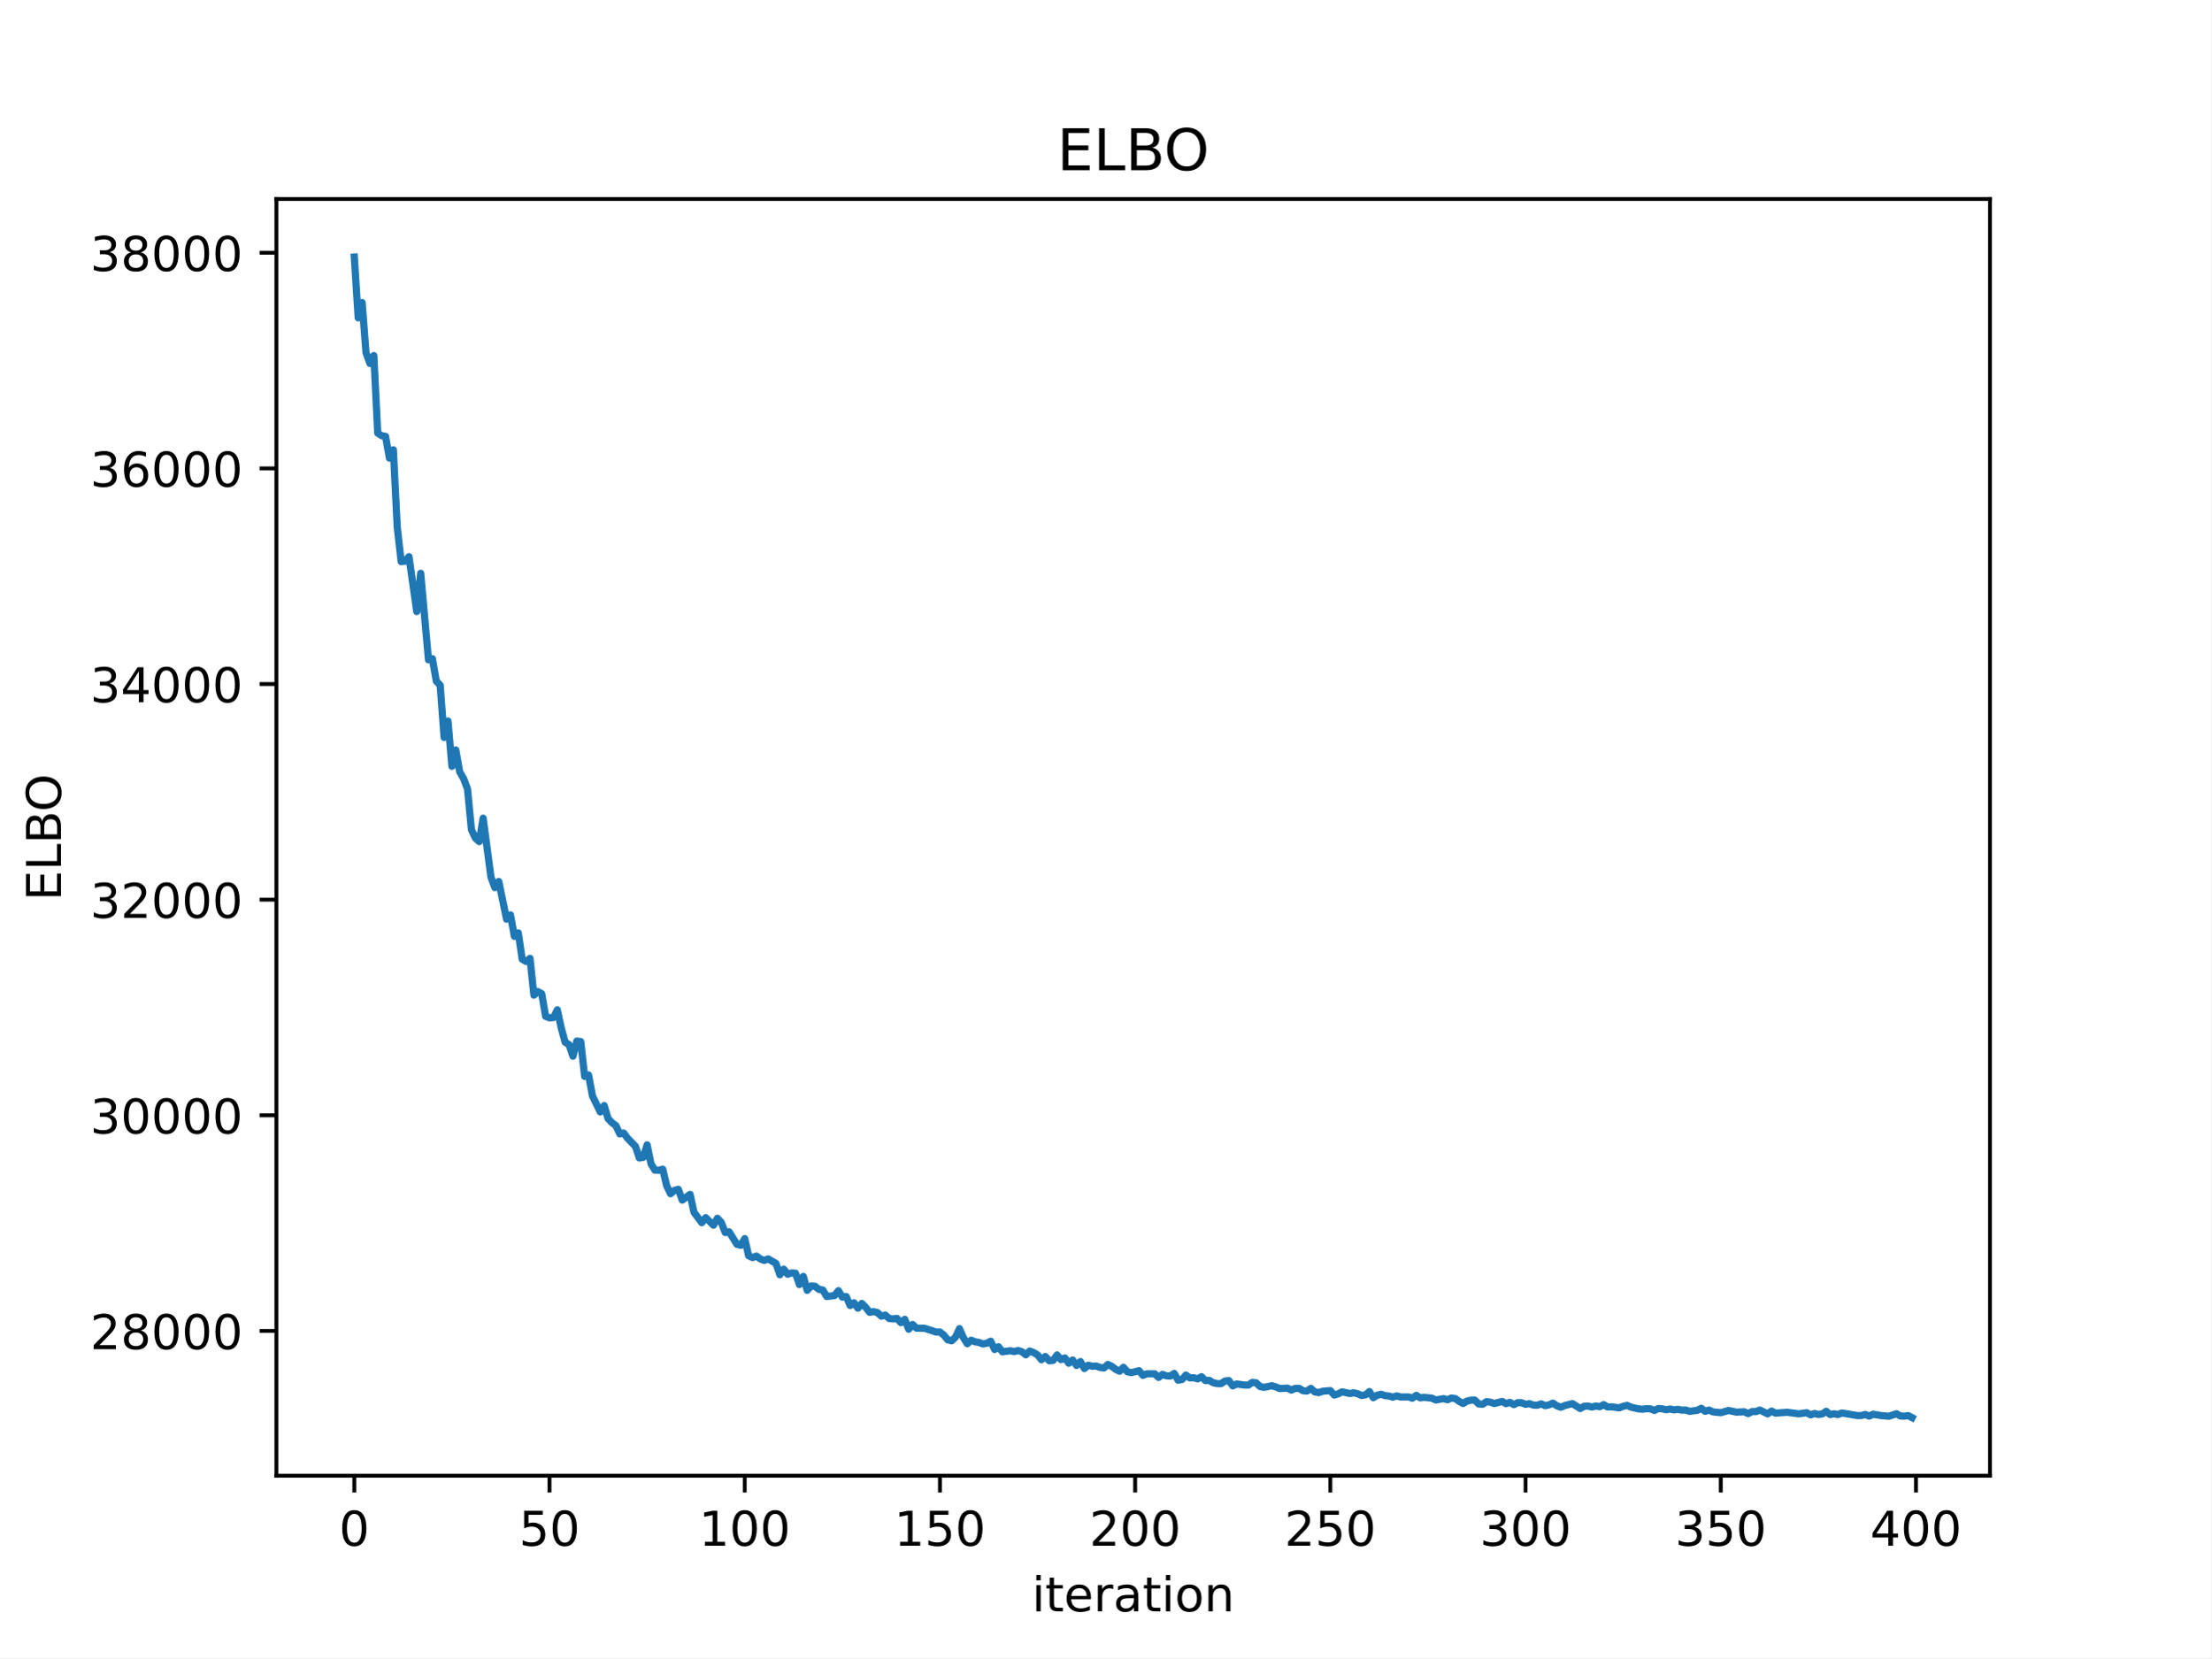
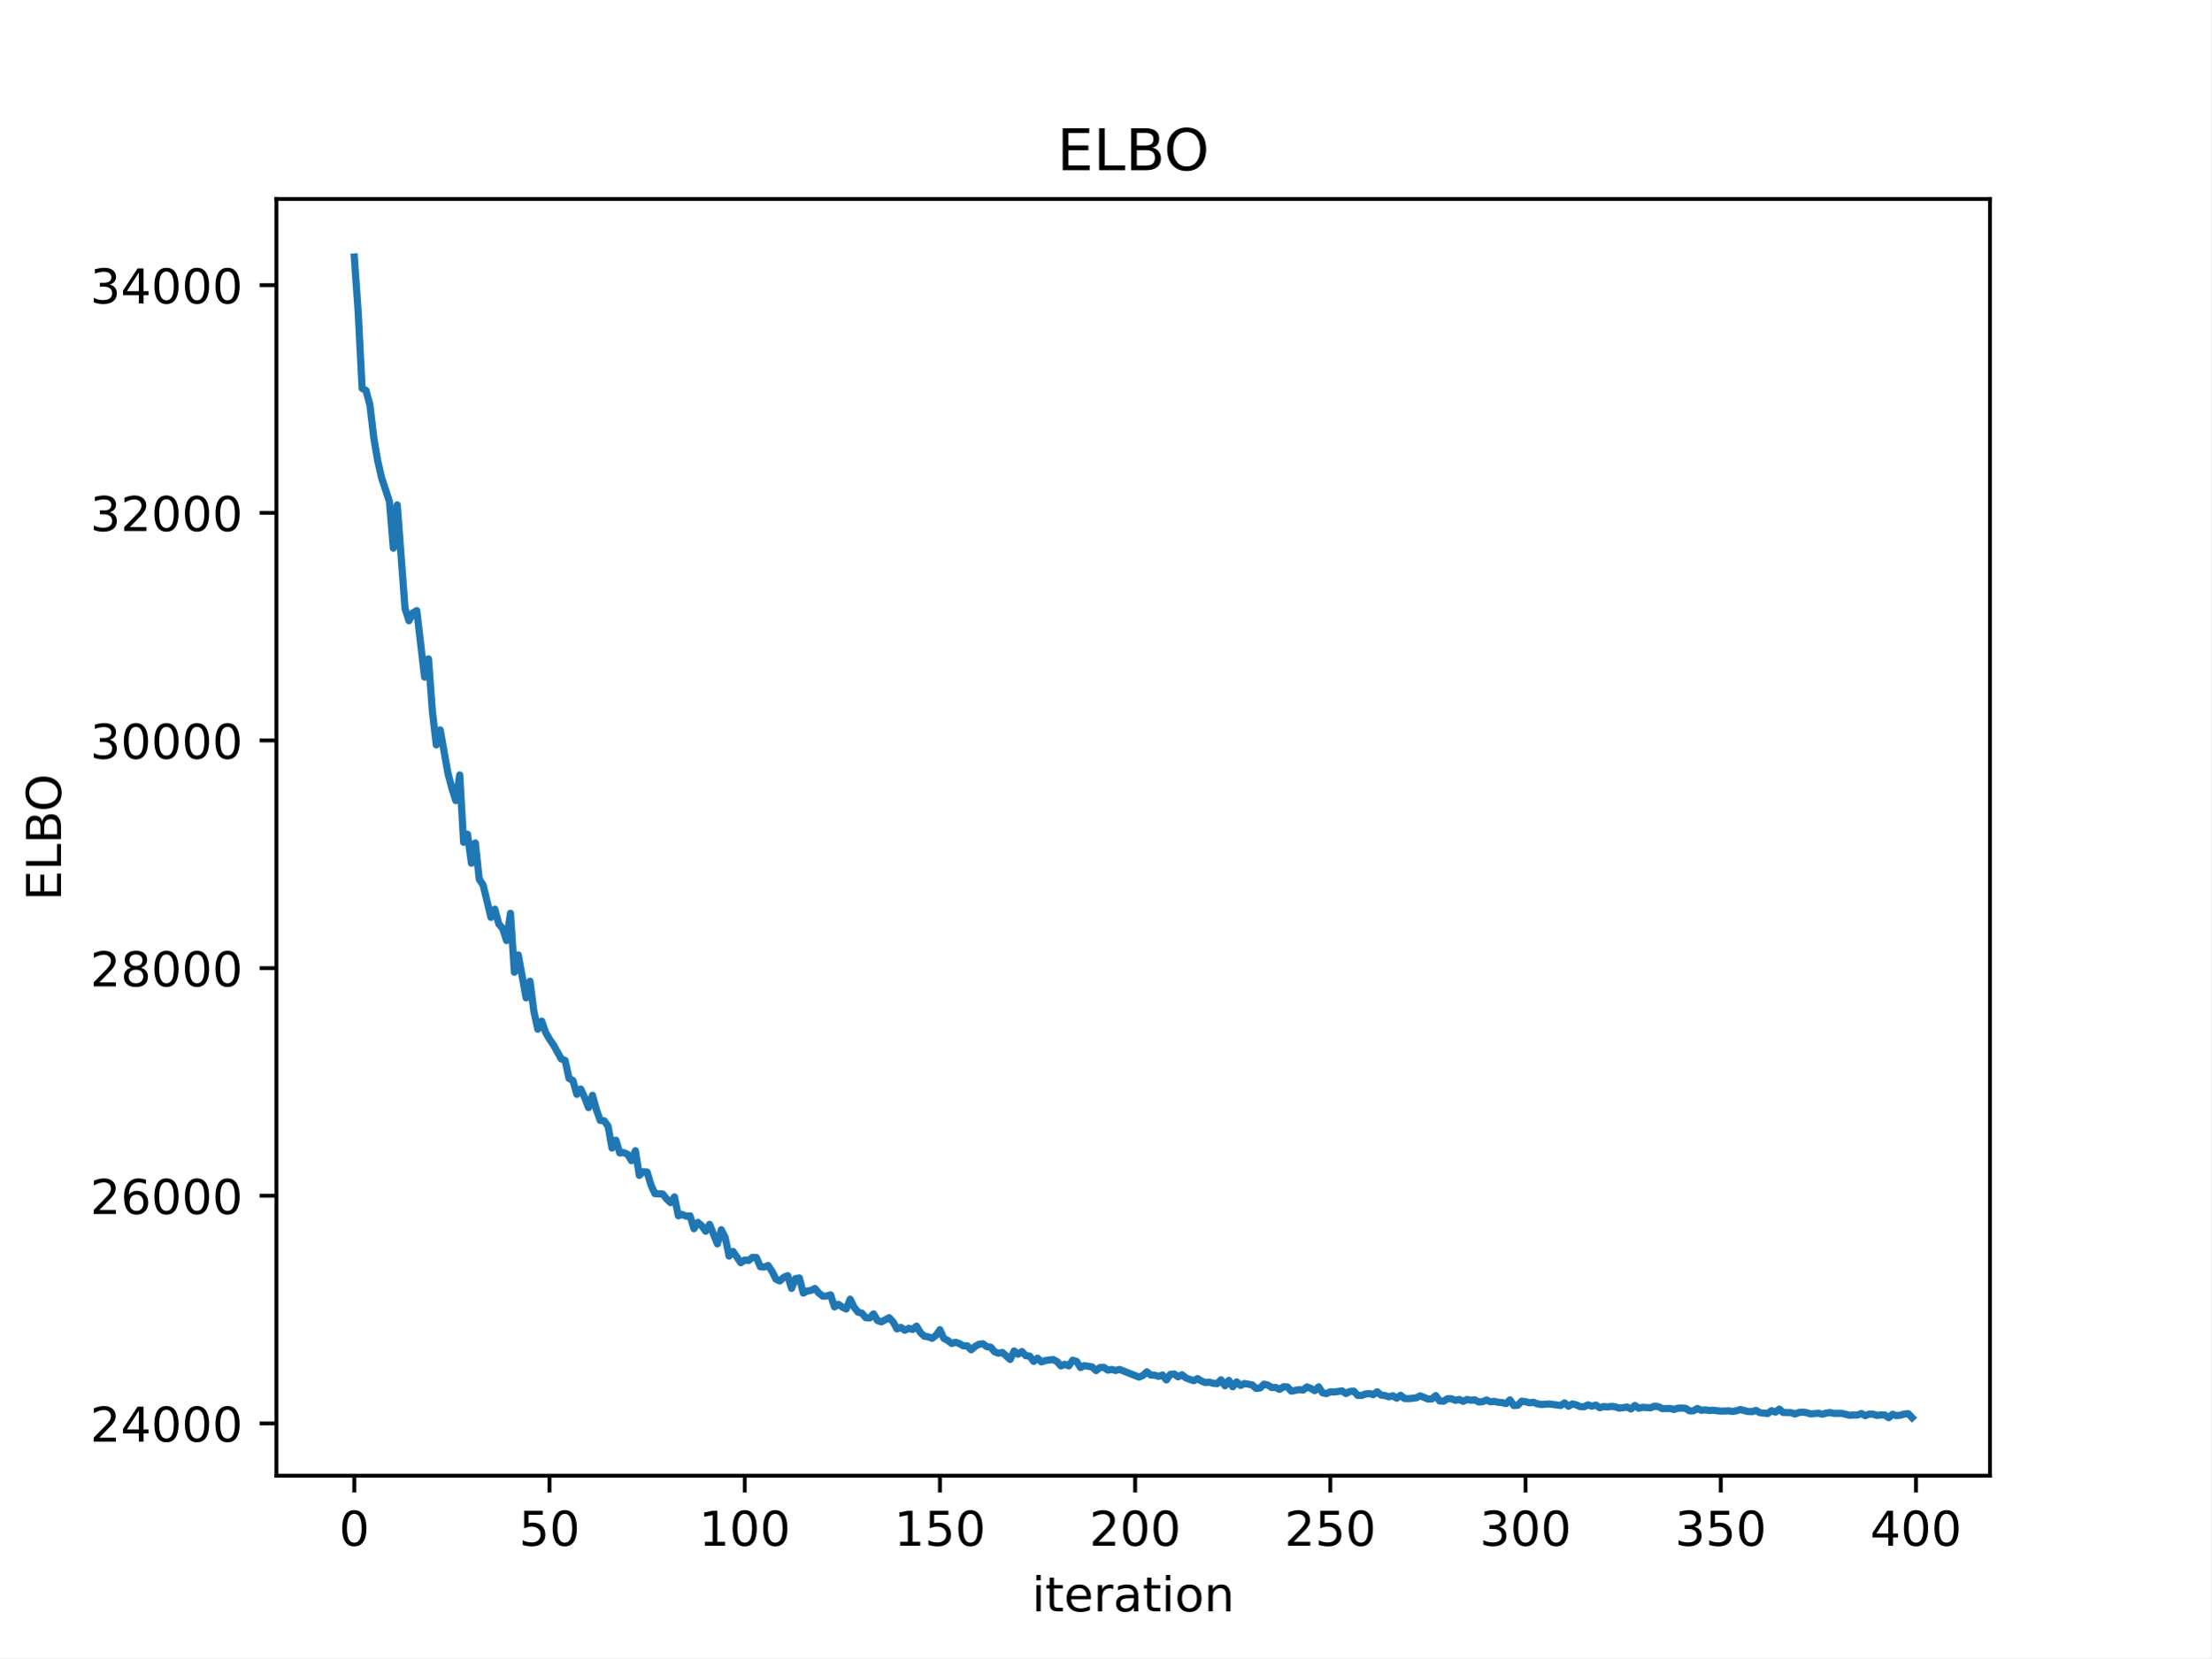
<svg xmlns="http://www.w3.org/2000/svg" xmlns:xlink="http://www.w3.org/1999/xlink" width="460.8pt" height="345.6pt" viewBox="0 0 460.8 345.6" version="1.1">
  <defs>
    <style type="text/css">*{stroke-linejoin: round; stroke-linecap: butt}</style>
  </defs>
  <g id="figure_1">
    <g id="patch_1">
      <path d="M 0 345.6  L 460.8 345.6  L 460.8 0  L 0 0  z " style="fill: #ffffff" />
    </g>
    <g id="axes_1">
      <g id="patch_2">
        <path d="M 57.6 307.584  L 414.72 307.584  L 414.72 41.472  L 57.6 41.472  z " style="fill: #ffffff" />
      </g>
      <g id="matplotlib.axis_1">
        <g id="xtick_1">
          <g id="line2d_1">
            <defs>
-               <path id="macbe45a320" d="M 0 0  L 0 3.5  " style="stroke: #000000; stroke-width: 0.8" />
+               <path id="m3b54e99e3d" d="M 0 0  L 0 3.5  " style="stroke: #000000; stroke-width: 0.8" />
            </defs>
            <g>
-               <use xlink:href="#macbe45a320" x="73.833" y="307.584" style="stroke: #000000; stroke-width: 0.8" />
+               <use xlink:href="#m3b54e99e3d" x="73.833" y="307.584" style="stroke: #000000; stroke-width: 0.8" />
            </g>
          </g>
          <g id="text_1">
            <g transform="translate(70.65148 322.1824) scale(0.1 -0.1)">
              <defs>
                <path id="DejaVuSans-30" d="M 2034 4250  Q 1547 4250 1301 3770  Q 1056 3291 1056 2328  Q 1056 1369 1301 889  Q 1547 409 2034 409  Q 2525 409 2770 889  Q 3016 1369 3016 2328  Q 3016 3291 2770 3770  Q 2525 4250 2034 4250  z M 2034 4750  Q 2819 4750 3233 4129  Q 3647 3509 3647 2328  Q 3647 1150 3233 529  Q 2819 -91 2034 -91  Q 1250 -91 836 529  Q 422 1150 422 2328  Q 422 3509 836 4129  Q 1250 4750 2034 4750  z " transform="scale(0.015625)" />
              </defs>
              <use xlink:href="#DejaVuSans-30" />
            </g>
          </g>
        </g>
        <g id="xtick_2">
          <g id="line2d_2">
            <g>
-               <use xlink:href="#macbe45a320" x="114.516" y="307.584" style="stroke: #000000; stroke-width: 0.8" />
+               <use xlink:href="#m3b54e99e3d" x="114.516" y="307.584" style="stroke: #000000; stroke-width: 0.8" />
            </g>
          </g>
          <g id="text_2">
            <g transform="translate(108.1538 322.1824) scale(0.1 -0.1)">
              <defs>
                <path id="DejaVuSans-35" d="M 691 4666  L 3169 4666  L 3169 4134  L 1269 4134  L 1269 2991  Q 1406 3038 1543 3061  Q 1681 3084 1819 3084  Q 2600 3084 3056 2656  Q 3513 2228 3513 1497  Q 3513 744 3044 326  Q 2575 -91 1722 -91  Q 1428 -91 1123 -41  Q 819 9 494 109  L 494 744  Q 775 591 1075 516  Q 1375 441 1709 441  Q 2250 441 2565 725  Q 2881 1009 2881 1497  Q 2881 1984 2565 2268  Q 2250 2553 1709 2553  Q 1456 2553 1204 2497  Q 953 2441 691 2322  L 691 4666  z " transform="scale(0.015625)" />
              </defs>
              <use xlink:href="#DejaVuSans-35" />
              <use xlink:href="#DejaVuSans-30" transform="translate(63.62305 0)" />
            </g>
          </g>
        </g>
        <g id="xtick_3">
          <g id="line2d_3">
            <g>
-               <use xlink:href="#macbe45a320" x="155.2" y="307.584" style="stroke: #000000; stroke-width: 0.8" />
+               <use xlink:href="#m3b54e99e3d" x="155.2" y="307.584" style="stroke: #000000; stroke-width: 0.8" />
            </g>
          </g>
          <g id="text_3">
            <g transform="translate(145.656 322.1824) scale(0.1 -0.1)">
              <defs>
                <path id="DejaVuSans-31" d="M 794 531  L 1825 531  L 1825 4091  L 703 3866  L 703 4441  L 1819 4666  L 2450 4666  L 2450 531  L 3481 531  L 3481 0  L 794 0  L 794 531  z " transform="scale(0.015625)" />
              </defs>
              <use xlink:href="#DejaVuSans-31" />
              <use xlink:href="#DejaVuSans-30" transform="translate(63.62305 0)" />
              <use xlink:href="#DejaVuSans-30" transform="translate(127.2461 0)" />
            </g>
          </g>
        </g>
        <g id="xtick_4">
          <g id="line2d_4">
            <g>
-               <use xlink:href="#macbe45a320" x="195.883" y="307.584" style="stroke: #000000; stroke-width: 0.8" />
+               <use xlink:href="#m3b54e99e3d" x="195.883" y="307.584" style="stroke: #000000; stroke-width: 0.8" />
            </g>
          </g>
          <g id="text_4">
            <g transform="translate(186.3396 322.1824) scale(0.1 -0.1)">
              <use xlink:href="#DejaVuSans-31" />
              <use xlink:href="#DejaVuSans-35" transform="translate(63.62305 0)" />
              <use xlink:href="#DejaVuSans-30" transform="translate(127.2461 0)" />
            </g>
          </g>
        </g>
        <g id="xtick_5">
          <g id="line2d_5">
            <g>
-               <use xlink:href="#macbe45a320" x="236.567" y="307.584" style="stroke: #000000; stroke-width: 0.8" />
+               <use xlink:href="#m3b54e99e3d" x="236.567" y="307.584" style="stroke: #000000; stroke-width: 0.8" />
            </g>
          </g>
          <g id="text_5">
            <g transform="translate(227.0231 322.1824) scale(0.1 -0.1)">
              <defs>
                <path id="DejaVuSans-32" d="M 1228 531  L 3431 531  L 3431 0  L 469 0  L 469 531  Q 828 903 1448 1529  Q 2069 2156 2228 2338  Q 2531 2678 2651 2914  Q 2772 3150 2772 3378  Q 2772 3750 2511 3984  Q 2250 4219 1831 4219  Q 1534 4219 1204 4116  Q 875 4013 500 3803  L 500 4441  Q 881 4594 1212 4672  Q 1544 4750 1819 4750  Q 2544 4750 2975 4387  Q 3406 4025 3406 3419  Q 3406 3131 3298 2873  Q 3191 2616 2906 2266  Q 2828 2175 2409 1742  Q 1991 1309 1228 531  z " transform="scale(0.015625)" />
              </defs>
              <use xlink:href="#DejaVuSans-32" />
              <use xlink:href="#DejaVuSans-30" transform="translate(63.62305 0)" />
              <use xlink:href="#DejaVuSans-30" transform="translate(127.2461 0)" />
            </g>
          </g>
        </g>
        <g id="xtick_6">
          <g id="line2d_6">
            <g>
-               <use xlink:href="#macbe45a320" x="277.25" y="307.584" style="stroke: #000000; stroke-width: 0.8" />
+               <use xlink:href="#m3b54e99e3d" x="277.25" y="307.584" style="stroke: #000000; stroke-width: 0.8" />
            </g>
          </g>
          <g id="text_6">
            <g transform="translate(267.7066 322.1824) scale(0.1 -0.1)">
              <use xlink:href="#DejaVuSans-32" />
              <use xlink:href="#DejaVuSans-35" transform="translate(63.62305 0)" />
              <use xlink:href="#DejaVuSans-30" transform="translate(127.2461 0)" />
            </g>
          </g>
        </g>
        <g id="xtick_7">
          <g id="line2d_7">
            <g>
-               <use xlink:href="#macbe45a320" x="317.934" y="307.584" style="stroke: #000000; stroke-width: 0.8" />
+               <use xlink:href="#m3b54e99e3d" x="317.934" y="307.584" style="stroke: #000000; stroke-width: 0.8" />
            </g>
          </g>
          <g id="text_7">
            <g transform="translate(308.3901 322.1824) scale(0.1 -0.1)">
              <defs>
                <path id="DejaVuSans-33" d="M 2597 2516  Q 3050 2419 3304 2112  Q 3559 1806 3559 1356  Q 3559 666 3084 287  Q 2609 -91 1734 -91  Q 1441 -91 1130 -33  Q 819 25 488 141  L 488 750  Q 750 597 1062 519  Q 1375 441 1716 441  Q 2309 441 2620 675  Q 2931 909 2931 1356  Q 2931 1769 2642 2001  Q 2353 2234 1838 2234  L 1294 2234  L 1294 2753  L 1863 2753  Q 2328 2753 2575 2939  Q 2822 3125 2822 3475  Q 2822 3834 2567 4026  Q 2313 4219 1838 4219  Q 1578 4219 1281 4162  Q 984 4106 628 3988  L 628 4550  Q 988 4650 1302 4700  Q 1616 4750 1894 4750  Q 2613 4750 3031 4423  Q 3450 4097 3450 3541  Q 3450 3153 3228 2886  Q 3006 2619 2597 2516  z " transform="scale(0.015625)" />
              </defs>
              <use xlink:href="#DejaVuSans-33" />
              <use xlink:href="#DejaVuSans-30" transform="translate(63.62305 0)" />
              <use xlink:href="#DejaVuSans-30" transform="translate(127.2461 0)" />
            </g>
          </g>
        </g>
        <g id="xtick_8">
          <g id="line2d_8">
            <g>
-               <use xlink:href="#macbe45a320" x="358.617" y="307.584" style="stroke: #000000; stroke-width: 0.8" />
+               <use xlink:href="#m3b54e99e3d" x="358.617" y="307.584" style="stroke: #000000; stroke-width: 0.8" />
            </g>
          </g>
          <g id="text_8">
            <g transform="translate(349.0737 322.1824) scale(0.1 -0.1)">
              <use xlink:href="#DejaVuSans-33" />
              <use xlink:href="#DejaVuSans-35" transform="translate(63.62305 0)" />
              <use xlink:href="#DejaVuSans-30" transform="translate(127.2461 0)" />
            </g>
          </g>
        </g>
        <g id="xtick_9">
          <g id="line2d_9">
            <g>
-               <use xlink:href="#macbe45a320" x="399.301" y="307.584" style="stroke: #000000; stroke-width: 0.8" />
+               <use xlink:href="#m3b54e99e3d" x="399.301" y="307.584" style="stroke: #000000; stroke-width: 0.8" />
            </g>
          </g>
          <g id="text_9">
            <g transform="translate(389.7572 322.1824) scale(0.1 -0.1)">
              <defs>
                <path id="DejaVuSans-34" d="M 2419 4116  L 825 1625  L 2419 1625  L 2419 4116  z M 2253 4666  L 3047 4666  L 3047 1625  L 3713 1625  L 3713 1100  L 3047 1100  L 3047 0  L 2419 0  L 2419 1100  L 313 1100  L 313 1709  L 2253 4666  z " transform="scale(0.015625)" />
              </defs>
              <use xlink:href="#DejaVuSans-34" />
              <use xlink:href="#DejaVuSans-30" transform="translate(63.62305 0)" />
              <use xlink:href="#DejaVuSans-30" transform="translate(127.2461 0)" />
            </g>
          </g>
        </g>
        <g id="text_10">
          <g transform="translate(215.0373 335.8606) scale(0.1 -0.1)">
            <defs>
              <path id="DejaVuSans-69" d="M 603 3500  L 1178 3500  L 1178 0  L 603 0  L 603 3500  z M 603 4863  L 1178 4863  L 1178 4134  L 603 4134  L 603 4863  z " transform="scale(0.015625)" />
              <path id="DejaVuSans-74" d="M 1172 4494  L 1172 3500  L 2356 3500  L 2356 3053  L 1172 3053  L 1172 1153  Q 1172 725 1289 603  Q 1406 481 1766 481  L 2356 481  L 2356 0  L 1766 0  Q 1100 0 847 248  Q 594 497 594 1153  L 594 3053  L 172 3053  L 172 3500  L 594 3500  L 594 4494  L 1172 4494  z " transform="scale(0.015625)" />
              <path id="DejaVuSans-65" d="M 3597 1894  L 3597 1613  L 953 1613  Q 991 1019 1311 708  Q 1631 397 2203 397  Q 2534 397 2845 478  Q 3156 559 3463 722  L 3463 178  Q 3153 47 2828 -22  Q 2503 -91 2169 -91  Q 1331 -91 842 396  Q 353 884 353 1716  Q 353 2575 817 3079  Q 1281 3584 2069 3584  Q 2775 3584 3186 3129  Q 3597 2675 3597 1894  z M 3022 2063  Q 3016 2534 2758 2815  Q 2500 3097 2075 3097  Q 1594 3097 1305 2825  Q 1016 2553 972 2059  L 3022 2063  z " transform="scale(0.015625)" />
              <path id="DejaVuSans-72" d="M 2631 2963  Q 2534 3019 2420 3045  Q 2306 3072 2169 3072  Q 1681 3072 1420 2755  Q 1159 2438 1159 1844  L 1159 0  L 581 0  L 581 3500  L 1159 3500  L 1159 2956  Q 1341 3275 1631 3429  Q 1922 3584 2338 3584  Q 2397 3584 2469 3576  Q 2541 3569 2628 3553  L 2631 2963  z " transform="scale(0.015625)" />
              <path id="DejaVuSans-61" d="M 2194 1759  Q 1497 1759 1228 1600  Q 959 1441 959 1056  Q 959 750 1161 570  Q 1363 391 1709 391  Q 2188 391 2477 730  Q 2766 1069 2766 1631  L 2766 1759  L 2194 1759  z M 3341 1997  L 3341 0  L 2766 0  L 2766 531  Q 2569 213 2275 61  Q 1981 -91 1556 -91  Q 1019 -91 701 211  Q 384 513 384 1019  Q 384 1609 779 1909  Q 1175 2209 1959 2209  L 2766 2209  L 2766 2266  Q 2766 2663 2505 2880  Q 2244 3097 1772 3097  Q 1472 3097 1187 3025  Q 903 2953 641 2809  L 641 3341  Q 956 3463 1253 3523  Q 1550 3584 1831 3584  Q 2591 3584 2966 3190  Q 3341 2797 3341 1997  z " transform="scale(0.015625)" />
              <path id="DejaVuSans-6f" d="M 1959 3097  Q 1497 3097 1228 2736  Q 959 2375 959 1747  Q 959 1119 1226 758  Q 1494 397 1959 397  Q 2419 397 2687 759  Q 2956 1122 2956 1747  Q 2956 2369 2687 2733  Q 2419 3097 1959 3097  z M 1959 3584  Q 2709 3584 3137 3096  Q 3566 2609 3566 1747  Q 3566 888 3137 398  Q 2709 -91 1959 -91  Q 1206 -91 779 398  Q 353 888 353 1747  Q 353 2609 779 3096  Q 1206 3584 1959 3584  z " transform="scale(0.015625)" />
              <path id="DejaVuSans-6e" d="M 3513 2113  L 3513 0  L 2938 0  L 2938 2094  Q 2938 2591 2744 2837  Q 2550 3084 2163 3084  Q 1697 3084 1428 2787  Q 1159 2491 1159 1978  L 1159 0  L 581 0  L 581 3500  L 1159 3500  L 1159 2956  Q 1366 3272 1645 3428  Q 1925 3584 2291 3584  Q 2894 3584 3203 3211  Q 3513 2838 3513 2113  z " transform="scale(0.015625)" />
            </defs>
            <use xlink:href="#DejaVuSans-69" />
            <use xlink:href="#DejaVuSans-74" transform="translate(27.7832 0)" />
            <use xlink:href="#DejaVuSans-65" transform="translate(66.99219 0)" />
            <use xlink:href="#DejaVuSans-72" transform="translate(128.5156 0)" />
            <use xlink:href="#DejaVuSans-61" transform="translate(169.6289 0)" />
            <use xlink:href="#DejaVuSans-74" transform="translate(230.9082 0)" />
            <use xlink:href="#DejaVuSans-69" transform="translate(270.1172 0)" />
            <use xlink:href="#DejaVuSans-6f" transform="translate(297.9004 0)" />
            <use xlink:href="#DejaVuSans-6e" transform="translate(359.082 0)" />
          </g>
        </g>
      </g>
      <g id="matplotlib.axis_2">
        <g id="ytick_1">
          <g id="line2d_10">
            <defs>
-               <path id="m7163945cb2" d="M 0 0  L -3.5 0  " style="stroke: #000000; stroke-width: 0.8" />
+               <path id="m2100dcd175" d="M 0 0  L -3.5 0  " style="stroke: #000000; stroke-width: 0.8" />
            </defs>
            <g>
-               <use xlink:href="#m7163945cb2" x="57.6" y="277.41" style="stroke: #000000; stroke-width: 0.8" />
+               <use xlink:href="#m2100dcd175" x="57.6" y="296.687" style="stroke: #000000; stroke-width: 0.8" />
            </g>
          </g>
          <g id="text_11">
-             <g transform="translate(18.7875 281.2095) scale(0.1 -0.1)">
-               <defs>
-                 <path id="DejaVuSans-38" d="M 2034 2216  Q 1584 2216 1326 1975  Q 1069 1734 1069 1313  Q 1069 891 1326 650  Q 1584 409 2034 409  Q 2484 409 2743 651  Q 3003 894 3003 1313  Q 3003 1734 2745 1975  Q 2488 2216 2034 2216  z M 1403 2484  Q 997 2584 770 2862  Q 544 3141 544 3541  Q 544 4100 942 4425  Q 1341 4750 2034 4750  Q 2731 4750 3128 4425  Q 3525 4100 3525 3541  Q 3525 3141 3298 2862  Q 3072 2584 2669 2484  Q 3125 2378 3379 2068  Q 3634 1759 3634 1313  Q 3634 634 3220 271  Q 2806 -91 2034 -91  Q 1263 -91 848 271  Q 434 634 434 1313  Q 434 1759 690 2068  Q 947 2378 1403 2484  z M 1172 3481  Q 1172 3119 1398 2916  Q 1625 2713 2034 2713  Q 2441 2713 2670 2916  Q 2900 3119 2900 3481  Q 2900 3844 2670 4047  Q 2441 4250 2034 4250  Q 1625 4250 1398 4047  Q 1172 3844 1172 3481  z " transform="scale(0.015625)" />
-               </defs>
-               <use xlink:href="#DejaVuSans-32" />
-               <use xlink:href="#DejaVuSans-38" transform="translate(63.62305 0)" />
+             <g transform="translate(18.7875 300.4858) scale(0.1 -0.1)">
+               <use xlink:href="#DejaVuSans-32" />
+               <use xlink:href="#DejaVuSans-34" transform="translate(63.62305 0)" />
              <use xlink:href="#DejaVuSans-30" transform="translate(127.2461 0)" />
              <use xlink:href="#DejaVuSans-30" transform="translate(190.8691 0)" />
              <use xlink:href="#DejaVuSans-30" transform="translate(254.4922 0)" />
            </g>
          </g>
        </g>
        <g id="ytick_2">
          <g id="line2d_11">
            <g>
-               <use xlink:href="#m7163945cb2" x="57.6" y="232.464" style="stroke: #000000; stroke-width: 0.8" />
+               <use xlink:href="#m2100dcd175" x="57.6" y="249.236" style="stroke: #000000; stroke-width: 0.8" />
            </g>
          </g>
          <g id="text_12">
-             <g transform="translate(18.7875 236.2628) scale(0.1 -0.1)">
-               <use xlink:href="#DejaVuSans-33" />
-               <use xlink:href="#DejaVuSans-30" transform="translate(63.62305 0)" />
+             <g transform="translate(18.7875 253.0352) scale(0.1 -0.1)">
+               <defs>
+                 <path id="DejaVuSans-36" d="M 2113 2584  Q 1688 2584 1439 2293  Q 1191 2003 1191 1497  Q 1191 994 1439 701  Q 1688 409 2113 409  Q 2538 409 2786 701  Q 3034 994 3034 1497  Q 3034 2003 2786 2293  Q 2538 2584 2113 2584  z M 3366 4563  L 3366 3988  Q 3128 4100 2886 4159  Q 2644 4219 2406 4219  Q 1781 4219 1451 3797  Q 1122 3375 1075 2522  Q 1259 2794 1537 2939  Q 1816 3084 2150 3084  Q 2853 3084 3261 2657  Q 3669 2231 3669 1497  Q 3669 778 3244 343  Q 2819 -91 2113 -91  Q 1303 -91 875 529  Q 447 1150 447 2328  Q 447 3434 972 4092  Q 1497 4750 2381 4750  Q 2619 4750 2861 4703  Q 3103 4656 3366 4563  z " transform="scale(0.015625)" />
+               </defs>
+               <use xlink:href="#DejaVuSans-32" />
+               <use xlink:href="#DejaVuSans-36" transform="translate(63.62305 0)" />
              <use xlink:href="#DejaVuSans-30" transform="translate(127.2461 0)" />
              <use xlink:href="#DejaVuSans-30" transform="translate(190.8691 0)" />
              <use xlink:href="#DejaVuSans-30" transform="translate(254.4922 0)" />
            </g>
          </g>
        </g>
        <g id="ytick_3">
          <g id="line2d_12">
            <g>
-               <use xlink:href="#m7163945cb2" x="57.6" y="187.517" style="stroke: #000000; stroke-width: 0.8" />
+               <use xlink:href="#m2100dcd175" x="57.6" y="201.785" style="stroke: #000000; stroke-width: 0.8" />
            </g>
          </g>
          <g id="text_13">
-             <g transform="translate(18.7875 191.316) scale(0.1 -0.1)">
-               <use xlink:href="#DejaVuSans-33" />
-               <use xlink:href="#DejaVuSans-32" transform="translate(63.62305 0)" />
+             <g transform="translate(18.7875 205.5846) scale(0.1 -0.1)">
+               <defs>
+                 <path id="DejaVuSans-38" d="M 2034 2216  Q 1584 2216 1326 1975  Q 1069 1734 1069 1313  Q 1069 891 1326 650  Q 1584 409 2034 409  Q 2484 409 2743 651  Q 3003 894 3003 1313  Q 3003 1734 2745 1975  Q 2488 2216 2034 2216  z M 1403 2484  Q 997 2584 770 2862  Q 544 3141 544 3541  Q 544 4100 942 4425  Q 1341 4750 2034 4750  Q 2731 4750 3128 4425  Q 3525 4100 3525 3541  Q 3525 3141 3298 2862  Q 3072 2584 2669 2484  Q 3125 2378 3379 2068  Q 3634 1759 3634 1313  Q 3634 634 3220 271  Q 2806 -91 2034 -91  Q 1263 -91 848 271  Q 434 634 434 1313  Q 434 1759 690 2068  Q 947 2378 1403 2484  z M 1172 3481  Q 1172 3119 1398 2916  Q 1625 2713 2034 2713  Q 2441 2713 2670 2916  Q 2900 3119 2900 3481  Q 2900 3844 2670 4047  Q 2441 4250 2034 4250  Q 1625 4250 1398 4047  Q 1172 3844 1172 3481  z " transform="scale(0.015625)" />
+               </defs>
+               <use xlink:href="#DejaVuSans-32" />
+               <use xlink:href="#DejaVuSans-38" transform="translate(63.62305 0)" />
              <use xlink:href="#DejaVuSans-30" transform="translate(127.2461 0)" />
              <use xlink:href="#DejaVuSans-30" transform="translate(190.8691 0)" />
              <use xlink:href="#DejaVuSans-30" transform="translate(254.4922 0)" />
            </g>
          </g>
        </g>
        <g id="ytick_4">
          <g id="line2d_13">
            <g>
-               <use xlink:href="#m7163945cb2" x="57.6" y="142.57" style="stroke: #000000; stroke-width: 0.8" />
+               <use xlink:href="#m2100dcd175" x="57.6" y="154.335" style="stroke: #000000; stroke-width: 0.8" />
            </g>
          </g>
          <g id="text_14">
-             <g transform="translate(18.7875 146.3693) scale(0.1 -0.1)">
-               <use xlink:href="#DejaVuSans-33" />
-               <use xlink:href="#DejaVuSans-34" transform="translate(63.62305 0)" />
+             <g transform="translate(18.7875 158.134) scale(0.1 -0.1)">
+               <use xlink:href="#DejaVuSans-33" />
+               <use xlink:href="#DejaVuSans-30" transform="translate(63.62305 0)" />
              <use xlink:href="#DejaVuSans-30" transform="translate(127.2461 0)" />
              <use xlink:href="#DejaVuSans-30" transform="translate(190.8691 0)" />
              <use xlink:href="#DejaVuSans-30" transform="translate(254.4922 0)" />
            </g>
          </g>
        </g>
        <g id="ytick_5">
          <g id="line2d_14">
            <g>
-               <use xlink:href="#m7163945cb2" x="57.6" y="97.623" style="stroke: #000000; stroke-width: 0.8" />
+               <use xlink:href="#m2100dcd175" x="57.6" y="106.884" style="stroke: #000000; stroke-width: 0.8" />
            </g>
          </g>
          <g id="text_15">
-             <g transform="translate(18.7875 101.4226) scale(0.1 -0.1)">
-               <defs>
-                 <path id="DejaVuSans-36" d="M 2113 2584  Q 1688 2584 1439 2293  Q 1191 2003 1191 1497  Q 1191 994 1439 701  Q 1688 409 2113 409  Q 2538 409 2786 701  Q 3034 994 3034 1497  Q 3034 2003 2786 2293  Q 2538 2584 2113 2584  z M 3366 4563  L 3366 3988  Q 3128 4100 2886 4159  Q 2644 4219 2406 4219  Q 1781 4219 1451 3797  Q 1122 3375 1075 2522  Q 1259 2794 1537 2939  Q 1816 3084 2150 3084  Q 2853 3084 3261 2657  Q 3669 2231 3669 1497  Q 3669 778 3244 343  Q 2819 -91 2113 -91  Q 1303 -91 875 529  Q 447 1150 447 2328  Q 447 3434 972 4092  Q 1497 4750 2381 4750  Q 2619 4750 2861 4703  Q 3103 4656 3366 4563  z " transform="scale(0.015625)" />
-               </defs>
-               <use xlink:href="#DejaVuSans-33" />
-               <use xlink:href="#DejaVuSans-36" transform="translate(63.62305 0)" />
+             <g transform="translate(18.7875 110.6834) scale(0.1 -0.1)">
+               <use xlink:href="#DejaVuSans-33" />
+               <use xlink:href="#DejaVuSans-32" transform="translate(63.62305 0)" />
              <use xlink:href="#DejaVuSans-30" transform="translate(127.2461 0)" />
              <use xlink:href="#DejaVuSans-30" transform="translate(190.8691 0)" />
              <use xlink:href="#DejaVuSans-30" transform="translate(254.4922 0)" />
            </g>
          </g>
        </g>
        <g id="ytick_6">
          <g id="line2d_15">
            <g>
-               <use xlink:href="#m7163945cb2" x="57.6" y="52.677" style="stroke: #000000; stroke-width: 0.8" />
+               <use xlink:href="#m2100dcd175" x="57.6" y="59.434" style="stroke: #000000; stroke-width: 0.8" />
            </g>
          </g>
          <g id="text_16">
-             <g transform="translate(18.7875 56.47592) scale(0.1 -0.1)">
-               <use xlink:href="#DejaVuSans-33" />
-               <use xlink:href="#DejaVuSans-38" transform="translate(63.62305 0)" />
+             <g transform="translate(18.7875 63.23283) scale(0.1 -0.1)">
+               <use xlink:href="#DejaVuSans-33" />
+               <use xlink:href="#DejaVuSans-34" transform="translate(63.62305 0)" />
              <use xlink:href="#DejaVuSans-30" transform="translate(127.2461 0)" />
              <use xlink:href="#DejaVuSans-30" transform="translate(190.8691 0)" />
              <use xlink:href="#DejaVuSans-30" transform="translate(254.4922 0)" />
            </g>
          </g>
        </g>
        <g id="text_17">
          <g transform="translate(12.70781 187.7522) rotate(-90) scale(0.1 -0.1)">
            <defs>
              <path id="DejaVuSans-45" d="M 628 4666  L 3578 4666  L 3578 4134  L 1259 4134  L 1259 2753  L 3481 2753  L 3481 2222  L 1259 2222  L 1259 531  L 3634 531  L 3634 0  L 628 0  L 628 4666  z " transform="scale(0.015625)" />
              <path id="DejaVuSans-4c" d="M 628 4666  L 1259 4666  L 1259 531  L 3531 531  L 3531 0  L 628 0  L 628 4666  z " transform="scale(0.015625)" />
              <path id="DejaVuSans-42" d="M 1259 2228  L 1259 519  L 2272 519  Q 2781 519 3026 730  Q 3272 941 3272 1375  Q 3272 1813 3026 2020  Q 2781 2228 2272 2228  L 1259 2228  z M 1259 4147  L 1259 2741  L 2194 2741  Q 2656 2741 2882 2914  Q 3109 3088 3109 3444  Q 3109 3797 2882 3972  Q 2656 4147 2194 4147  L 1259 4147  z M 628 4666  L 2241 4666  Q 2963 4666 3353 4366  Q 3744 4066 3744 3513  Q 3744 3084 3544 2831  Q 3344 2578 2956 2516  Q 3422 2416 3680 2098  Q 3938 1781 3938 1306  Q 3938 681 3513 340  Q 3088 0 2303 0  L 628 0  L 628 4666  z " transform="scale(0.015625)" />
              <path id="DejaVuSans-4f" d="M 2522 4238  Q 1834 4238 1429 3725  Q 1025 3213 1025 2328  Q 1025 1447 1429 934  Q 1834 422 2522 422  Q 3209 422 3611 934  Q 4013 1447 4013 2328  Q 4013 3213 3611 3725  Q 3209 4238 2522 4238  z M 2522 4750  Q 3503 4750 4090 4092  Q 4678 3434 4678 2328  Q 4678 1225 4090 567  Q 3503 -91 2522 -91  Q 1538 -91 948 565  Q 359 1222 359 2328  Q 359 3434 948 4092  Q 1538 4750 2522 4750  z " transform="scale(0.015625)" />
            </defs>
            <use xlink:href="#DejaVuSans-45" />
            <use xlink:href="#DejaVuSans-4c" transform="translate(63.18359 0)" />
            <use xlink:href="#DejaVuSans-42" transform="translate(118.8965 0)" />
            <use xlink:href="#DejaVuSans-4f" transform="translate(185.75 0)" />
          </g>
        </g>
      </g>
      <g id="line2d_16">
-         <path d="M 73.833 53.568  L 74.646 66.253  L 75.46 63.063  L 76.274 73.51  L 77.087 75.744  L 77.901 74.11  L 78.715 90.262  L 79.528 90.812  L 80.342 90.948  L 81.156 95.485  L 81.969 93.743  L 82.783 109.888  L 83.597 117.049  L 84.41 116.962  L 85.224 116.024  L 86.851 127.471  L 87.665 119.491  L 89.292 137.527  L 90.106 137.286  L 90.92 141.959  L 91.733 142.838  L 92.547 153.704  L 93.361 150.273  L 94.174 159.729  L 94.988 156.319  L 95.802 160.882  L 96.616 162.297  L 97.429 164.463  L 98.243 172.913  L 99.057 174.687  L 99.87 175.418  L 100.684 170.533  L 102.311 182.813  L 103.125 185.009  L 103.939 183.728  L 105.566 191.591  L 106.38 190.689  L 107.193 195.163  L 108.007 194.438  L 108.821 199.921  L 109.634 200.408  L 110.448 199.751  L 111.262 207.423  L 112.075 206.67  L 112.889 207.112  L 113.703 211.841  L 114.516 212.157  L 115.33 212.094  L 116.144 210.481  L 116.957 214.255  L 117.771 217.231  L 118.585 217.741  L 119.398 220.157  L 120.212 216.992  L 121.026 217.096  L 121.839 224.361  L 122.653 224.062  L 123.467 228.44  L 125.094 231.77  L 125.908 230.439  L 126.721 233.156  L 127.535 234.006  L 128.349 234.62  L 129.162 236.341  L 129.976 236.159  L 130.79 237.258  L 132.417 238.928  L 133.231 241.359  L 134.044 241.234  L 134.858 238.624  L 135.672 242.594  L 136.485 243.9  L 137.299 243.928  L 138.113 243.697  L 138.926 247.135  L 139.74 248.811  L 140.554 248.115  L 141.367 247.9  L 142.181 250.141  L 143.808 248.94  L 144.622 252.68  L 146.249 254.856  L 147.063 253.801  L 148.69 255.371  L 149.504 253.925  L 150.318 254.785  L 151.131 256.9  L 151.945 256.747  L 153.572 259.353  L 154.386 259.568  L 155.2 258.173  L 156.013 261.737  L 156.827 262.125  L 157.641 261.804  L 158.454 262.404  L 159.268 262.714  L 160.082 262.399  L 161.709 263.339  L 162.523 265.706  L 163.336 264.536  L 164.15 265.596  L 164.964 265.321  L 165.777 265.369  L 166.591 267.746  L 167.405 266.047  L 168.219 268.948  L 169.032 268.044  L 169.846 268.092  L 170.66 268.747  L 171.473 268.875  L 172.287 270.238  L 173.914 270.037  L 174.728 269.023  L 175.542 270.362  L 176.355 270.244  L 177.169 272.117  L 177.983 271.545  L 178.796 272.677  L 179.61 271.68  L 180.424 272.515  L 181.237 273.531  L 182.051 273.384  L 182.865 273.587  L 183.678 274.336  L 184.492 274.099  L 185.306 274.827  L 186.119 274.903  L 186.933 274.798  L 187.747 275.688  L 188.56 274.99  L 189.374 277.057  L 190.188 276.07  L 191.001 276.84  L 192.629 276.846  L 194.256 277.367  L 195.07 277.645  L 195.883 277.635  L 196.697 278.278  L 197.511 279.264  L 198.324 279.462  L 199.138 278.697  L 199.952 276.929  L 200.765 278.788  L 201.579 280.079  L 202.393 279.338  L 203.206 279.677  L 204.02 279.811  L 204.834 280.12  L 205.647 279.989  L 206.461 279.544  L 207.275 281.277  L 208.088 280.706  L 208.902 281.766  L 210.529 281.53  L 211.343 281.721  L 212.157 281.498  L 212.97 281.742  L 213.784 282.39  L 214.598 281.595  L 215.411 281.926  L 216.225 282.4  L 217.039 283.416  L 217.852 282.738  L 218.666 283.632  L 219.48 283.546  L 220.293 282.41  L 221.107 283.385  L 221.921 283.039  L 222.734 284.143  L 223.548 283.471  L 224.362 284.61  L 225.175 283.799  L 225.989 285.248  L 226.803 284.557  L 227.616 284.774  L 228.43 284.723  L 229.244 285.023  L 230.057 285.132  L 230.871 284.406  L 231.685 284.786  L 232.498 285.408  L 233.312 285.811  L 234.126 284.992  L 234.939 285.917  L 235.753 286.105  L 237.381 285.703  L 238.194 286.67  L 239.008 286.346  L 240.635 286.343  L 241.449 287.1  L 242.263 286.462  L 243.076 286.771  L 243.89 286.813  L 244.704 286.264  L 245.517 287.681  L 246.331 287.53  L 247.145 286.609  L 247.958 287.197  L 248.772 287.163  L 249.586 287.404  L 250.399 286.945  L 251.213 287.758  L 252.027 287.724  L 252.84 288.21  L 253.654 288.391  L 254.468 288.4  L 255.281 287.852  L 256.095 287.76  L 256.909 288.865  L 257.722 288.469  L 259.35 288.683  L 260.163 288.701  L 260.977 288.135  L 261.791 288.225  L 262.604 289.006  L 263.418 289.167  L 265.045 288.834  L 265.859 289.064  L 266.673 289.423  L 268.3 289.329  L 269.114 289.738  L 269.927 289.376  L 270.741 289.383  L 271.555 289.876  L 272.368 289.941  L 273.182 289.389  L 273.996 290.111  L 274.809 290.27  L 275.623 289.988  L 277.25 289.84  L 278.064 290.777  L 278.878 290.521  L 279.691 290.098  L 281.319 290.458  L 282.132 290.305  L 282.946 290.506  L 283.76 290.869  L 284.573 290.735  L 285.387 290.039  L 286.201 291.332  L 287.014 290.813  L 287.828 290.608  L 288.642 290.895  L 289.455 290.975  L 290.269 291.217  L 291.083 290.946  L 291.896 291.186  L 293.524 291.159  L 294.337 291.434  L 295.151 290.834  L 295.965 291.355  L 296.778 291.258  L 298.406 291.418  L 299.219 291.805  L 300.847 291.517  L 301.66 291.756  L 302.474 291.394  L 303.288 291.511  L 304.101 292.095  L 304.915 292.536  L 305.729 292.027  L 306.543 291.837  L 307.356 291.829  L 308.17 292.632  L 308.984 292.694  L 309.797 292.147  L 310.611 292.262  L 311.425 292.541  L 313.052 292.105  L 313.866 292.563  L 314.679 292.301  L 315.493 292.771  L 316.307 292.361  L 317.12 292.38  L 317.934 292.704  L 318.748 292.571  L 319.561 292.862  L 320.375 292.903  L 321.189 292.616  L 322.002 292.988  L 322.816 292.824  L 323.63 292.459  L 324.443 293.009  L 325.257 293.317  L 326.071 292.972  L 327.698 292.557  L 329.325 293.583  L 330.139 293.113  L 330.953 293.076  L 331.766 293.275  L 332.58 293.056  L 333.394 293.207  L 334.207 292.772  L 335.021 293.261  L 335.835 293.228  L 337.462 293.441  L 338.276 293.118  L 339.089 292.923  L 339.903 293.299  L 341.53 293.669  L 342.344 293.722  L 343.158 293.604  L 343.971 293.659  L 344.785 293.983  L 345.599 293.581  L 346.412 293.644  L 347.226 293.84  L 348.04 293.675  L 348.853 293.864  L 349.667 293.741  L 350.481 293.917  L 351.294 293.888  L 352.108 294.172  L 353.735 293.953  L 354.549 293.531  L 355.363 294.162  L 356.176 293.904  L 356.99 294.288  L 358.617 294.449  L 360.245 293.988  L 361.872 294.341  L 363.499 294.262  L 364.313 294.646  L 365.127 294.225  L 365.94 294.227  L 366.754 293.898  L 368.381 294.692  L 369.195 294.107  L 370.009 294.539  L 372.45 294.366  L 374.891 294.689  L 376.518 294.458  L 377.332 294.901  L 378.146 294.615  L 378.959 294.827  L 379.773 294.706  L 380.587 294.167  L 381.4 294.846  L 382.214 294.674  L 383.028 294.846  L 383.841 294.514  L 387.096 295.052  L 387.91 295.043  L 388.723 294.818  L 389.537 295.164  L 390.351 294.77  L 391.978 295.041  L 393.605 295.196  L 395.233 294.675  L 396.046 295.139  L 396.86 295.175  L 397.674 295.054  L 398.487 295.488  L 398.487 295.488  " clip-path="url(#pdd3cacb78a)" style="fill: none; stroke: #1f77b4; stroke-width: 1.5; stroke-linecap: square" />
+         <path d="M 73.833 53.568  L 74.646 65.106  L 75.46 80.945  L 76.274 81.389  L 77.087 84.423  L 77.901 91.295  L 78.715 96.079  L 79.528 99.61  L 81.156 104.518  L 81.969 114.252  L 82.783 105.241  L 84.41 126.856  L 85.224 129.377  L 86.038 127.761  L 86.851 127.27  L 88.479 141.128  L 89.292 137.34  L 90.106 148.268  L 90.92 155.257  L 91.733 152.133  L 93.361 161.23  L 94.174 164.311  L 94.988 166.878  L 95.802 161.527  L 96.616 175.561  L 97.429 173.873  L 98.243 179.923  L 99.057 175.695  L 99.87 183.232  L 100.684 184.495  L 102.311 191.218  L 103.125 189.503  L 103.939 192.581  L 104.752 193.516  L 105.566 196.04  L 106.38 190.357  L 107.193 202.651  L 108.007 199.041  L 109.634 207.984  L 110.448 204.513  L 111.262 210.826  L 112.075 214.515  L 112.889 212.834  L 113.703 215.18  L 114.516 216.596  L 115.33 217.77  L 116.957 220.703  L 117.771 221.041  L 118.585 224.781  L 119.398 225.217  L 120.212 228.093  L 121.026 226.986  L 121.839 228.77  L 122.653 230.862  L 123.467 228.291  L 124.28 231.278  L 125.094 233.541  L 125.908 233.612  L 126.721 234.73  L 127.535 239.291  L 128.349 237.648  L 129.162 240.316  L 129.976 240.236  L 130.79 240.591  L 131.603 241.927  L 132.417 239.846  L 133.231 244.984  L 134.044 244.229  L 134.858 244.301  L 135.672 247.01  L 136.485 248.802  L 138.113 248.866  L 138.926 249.901  L 139.74 250.661  L 140.554 249.471  L 141.367 253.416  L 142.181 253.133  L 142.995 253.5  L 143.808 253.42  L 144.622 256.112  L 145.436 254.788  L 146.249 255.495  L 147.063 256.635  L 147.877 255.191  L 149.504 259.265  L 150.318 256.317  L 151.131 257.97  L 151.945 261.812  L 152.759 260.843  L 154.386 263.198  L 155.2 262.624  L 156.013 262.731  L 156.827 262.078  L 157.641 262.118  L 158.454 264.031  L 159.268 264.085  L 160.082 263.785  L 160.895 264.983  L 161.709 266.627  L 162.523 266.998  L 163.336 266.228  L 164.15 265.89  L 164.964 268.543  L 165.777 266.501  L 166.591 266.377  L 167.405 269.527  L 168.219 269.091  L 169.032 268.964  L 169.846 268.566  L 170.66 269.525  L 171.473 270.164  L 172.287 270.126  L 173.101 269.89  L 173.914 272.399  L 174.728 271.874  L 175.542 272.444  L 176.355 272.838  L 177.169 270.793  L 177.983 272.448  L 178.796 273.489  L 179.61 273.696  L 180.424 274.655  L 181.237 274.708  L 182.051 273.855  L 182.865 275.239  L 183.678 275.517  L 185.306 274.657  L 186.119 275.516  L 186.933 276.992  L 187.747 276.672  L 188.56 277.274  L 189.374 276.864  L 190.188 277.097  L 191.001 276.406  L 191.815 277.755  L 192.629 278.516  L 193.442 278.636  L 194.256 278.951  L 195.07 278.335  L 195.883 277.158  L 196.697 278.973  L 197.511 279.381  L 198.324 280.015  L 199.138 279.782  L 199.952 280.051  L 200.765 280.52  L 201.579 280.511  L 202.393 281.346  L 203.206 280.641  L 204.02 280.193  L 204.834 280.074  L 205.647 280.693  L 206.461 280.798  L 207.275 281.765  L 208.088 282.046  L 208.902 281.902  L 210.529 283.35  L 211.343 281.582  L 212.157 282.267  L 212.97 281.707  L 213.784 282.573  L 214.598 282.655  L 215.411 283.761  L 216.225 283.084  L 217.039 283.865  L 217.852 283.575  L 219.48 283.372  L 220.293 283.799  L 221.107 284.707  L 221.921 284.355  L 222.734 284.694  L 223.548 283.52  L 224.362 283.767  L 225.175 285.043  L 225.989 284.646  L 227.616 284.922  L 228.43 285.677  L 229.244 285.023  L 230.057 285.004  L 230.871 285.58  L 231.685 285.434  L 232.498 285.658  L 233.312 285.432  L 237.381 287.036  L 238.194 286.689  L 239.008 285.935  L 239.822 286.608  L 240.635 286.626  L 241.449 286.886  L 242.263 286.594  L 243.076 287.621  L 243.89 286.471  L 244.704 286.38  L 245.517 286.977  L 246.331 286.543  L 247.145 287.218  L 248.772 287.782  L 249.586 287.344  L 250.399 287.858  L 251.213 288.175  L 252.027 288.096  L 252.84 288.329  L 253.654 288.407  L 254.468 287.596  L 255.281 288.842  L 256.095 287.721  L 256.909 289.047  L 257.722 288.033  L 258.536 288.768  L 259.35 288.367  L 260.977 288.672  L 261.791 289.399  L 262.604 289.298  L 263.418 288.5  L 264.232 288.704  L 265.045 289.213  L 265.859 289.189  L 266.673 289.589  L 267.486 289.051  L 268.3 289.082  L 269.114 289.964  L 270.741 289.643  L 271.555 289.74  L 272.368 289.081  L 273.182 289.394  L 273.996 289.873  L 274.809 289.063  L 275.623 290.3  L 276.437 290.476  L 277.25 290.099  L 278.064 290.136  L 279.691 289.911  L 280.505 290.457  L 281.319 290.02  L 282.132 289.961  L 282.946 290.838  L 283.76 290.862  L 284.573 290.551  L 285.387 290.457  L 286.201 290.695  L 287.014 290.1  L 287.828 290.783  L 288.642 290.877  L 289.455 291.158  L 290.269 290.925  L 291.083 291.433  L 291.896 290.818  L 292.71 291.5  L 293.524 291.529  L 295.151 291.363  L 295.965 290.937  L 297.592 291.605  L 298.406 291.578  L 299.219 290.889  L 300.033 292.014  L 300.847 292.054  L 301.66 291.536  L 302.474 291.532  L 303.288 291.882  L 304.101 291.688  L 304.915 292.081  L 305.729 291.694  L 306.543 291.859  L 307.356 291.785  L 308.17 292.216  L 308.984 292.156  L 309.797 291.809  L 310.611 292.179  L 311.425 292.091  L 312.238 292.279  L 313.052 292.347  L 313.866 292.556  L 314.679 291.784  L 315.493 292.966  L 316.307 292.894  L 317.12 292.061  L 317.934 292.156  L 318.748 292.394  L 319.561 292.288  L 320.375 292.597  L 321.189 292.751  L 322.816 292.63  L 325.257 292.949  L 326.071 292.409  L 326.884 293.108  L 327.698 292.625  L 328.512 292.835  L 329.325 293.191  L 330.139 293.212  L 330.953 292.814  L 331.766 293.097  L 332.58 292.859  L 333.394 293.423  L 334.207 293.168  L 335.021 293.245  L 335.835 293.126  L 336.648 293.228  L 337.462 293.505  L 339.089 293.275  L 339.903 293.675  L 340.717 292.95  L 341.53 293.524  L 342.344 293.321  L 343.971 293.436  L 344.785 293.098  L 345.599 293.185  L 346.412 293.603  L 348.04 293.566  L 348.853 293.781  L 349.667 293.523  L 350.481 293.477  L 351.294 293.544  L 352.108 294.061  L 352.922 294.057  L 353.735 293.574  L 354.549 293.947  L 355.363 293.869  L 356.176 293.984  L 356.99 293.938  L 358.617 294.132  L 360.245 294.068  L 361.058 294.195  L 361.872 294.055  L 362.686 293.791  L 364.313 294.211  L 365.127 294.229  L 365.94 293.971  L 366.754 294.45  L 368.381 294.628  L 369.195 294.032  L 370.009 294.334  L 370.822 293.707  L 371.636 294.412  L 373.263 294.441  L 374.077 294.729  L 374.891 294.411  L 375.704 294.346  L 376.518 294.454  L 377.332 294.711  L 378.959 294.563  L 379.773 294.773  L 380.587 294.536  L 381.4 294.426  L 382.214 294.602  L 383.841 294.594  L 385.469 295.002  L 386.282 294.918  L 387.096 294.948  L 387.91 294.618  L 388.723 295.073  L 389.537 294.748  L 390.351 294.756  L 391.164 295.025  L 391.978 294.917  L 392.792 294.933  L 393.605 295.488  L 394.419 294.785  L 395.233 295.068  L 396.046 294.971  L 396.86 294.737  L 397.674 294.645  L 398.487 295.481  L 398.487 295.481  " clip-path="url(#p747db8a838)" style="fill: none; stroke: #1f77b4; stroke-width: 1.5; stroke-linecap: square" />
      </g>
      <g id="patch_3">
        <path d="M 57.6 307.584  L 57.6 41.472  " style="fill: none; stroke: #000000; stroke-width: 0.8; stroke-linejoin: miter; stroke-linecap: square" />
      </g>
      <g id="patch_4">
        <path d="M 414.72 307.584  L 414.72 41.472  " style="fill: none; stroke: #000000; stroke-width: 0.8; stroke-linejoin: miter; stroke-linecap: square" />
      </g>
      <g id="patch_5">
        <path d="M 57.6 307.584  L 414.72 307.584  " style="fill: none; stroke: #000000; stroke-width: 0.8; stroke-linejoin: miter; stroke-linecap: square" />
      </g>
      <g id="patch_6">
        <path d="M 57.6 41.472  L 414.72 41.472  " style="fill: none; stroke: #000000; stroke-width: 0.8; stroke-linejoin: miter; stroke-linecap: square" />
      </g>
      <g id="text_18">
        <g transform="translate(220.2909 35.472) scale(0.12 -0.12)">
          <use xlink:href="#DejaVuSans-45" />
          <use xlink:href="#DejaVuSans-4c" transform="translate(63.18359 0)" />
          <use xlink:href="#DejaVuSans-42" transform="translate(118.8965 0)" />
          <use xlink:href="#DejaVuSans-4f" transform="translate(185.75 0)" />
        </g>
      </g>
    </g>
  </g>
  <defs>
-     <clipPath id="pdd3cacb78a">
+     <clipPath id="p747db8a838">
      <rect x="57.6" y="41.472" width="357.12" height="266.112" />
    </clipPath>
  </defs>
</svg>
